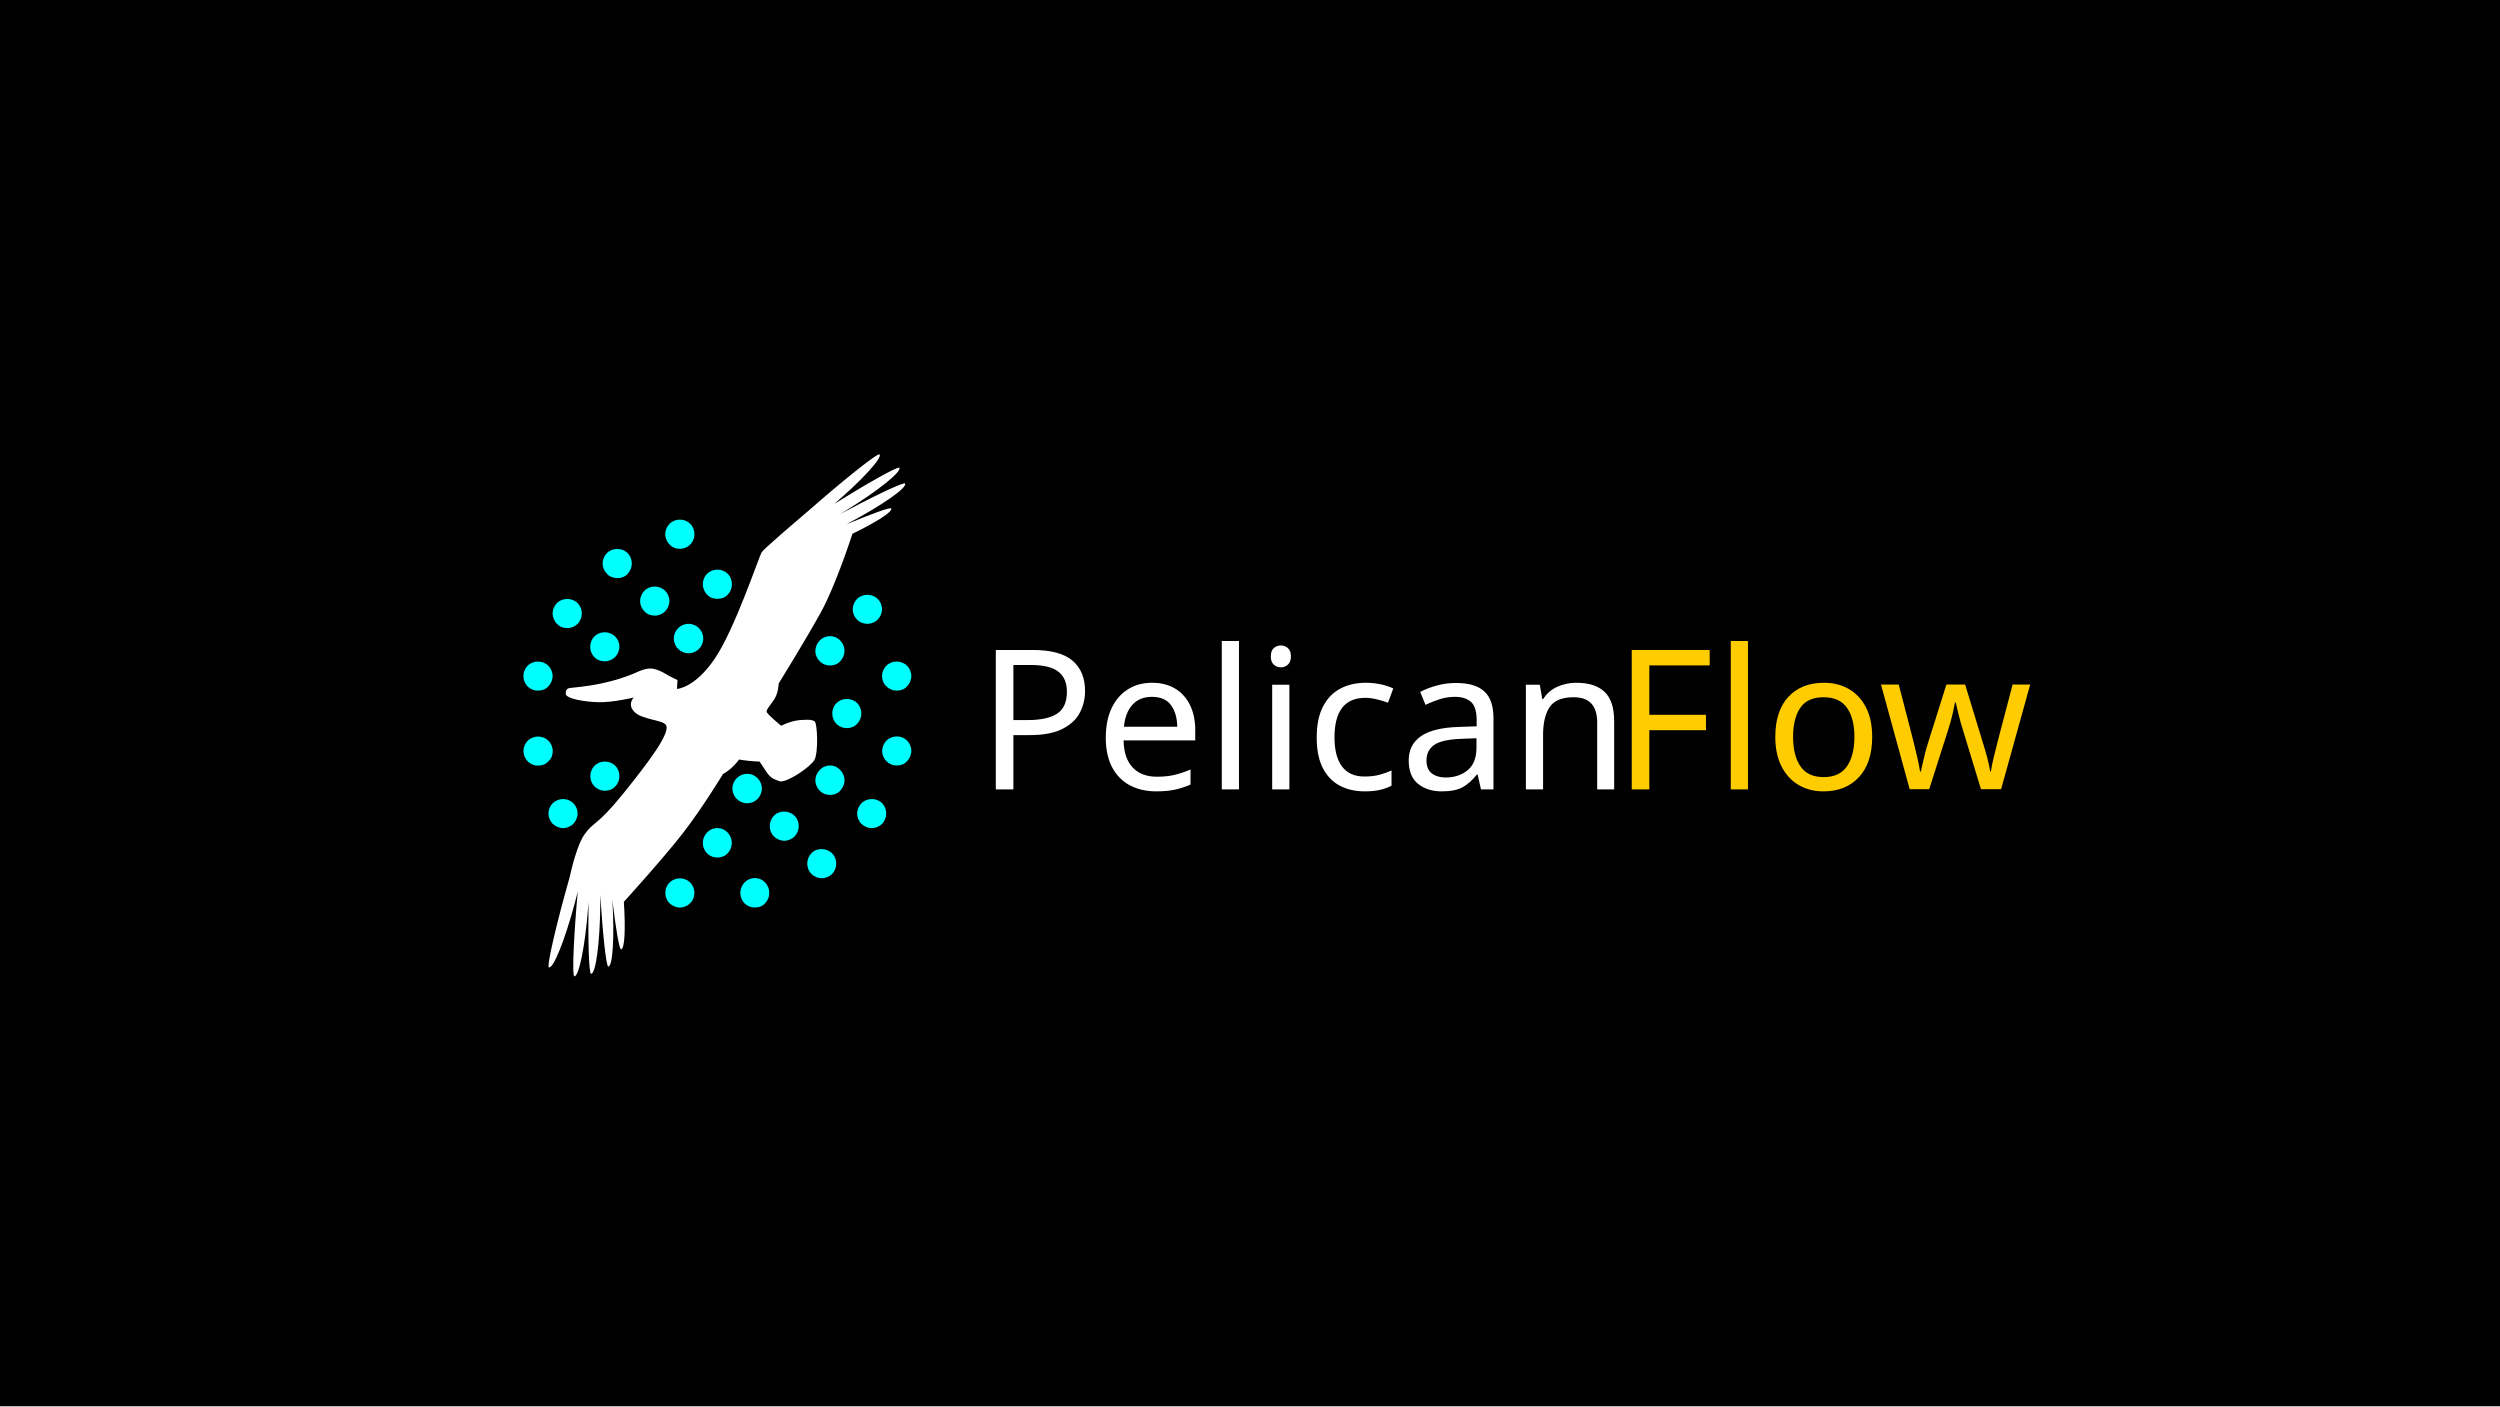
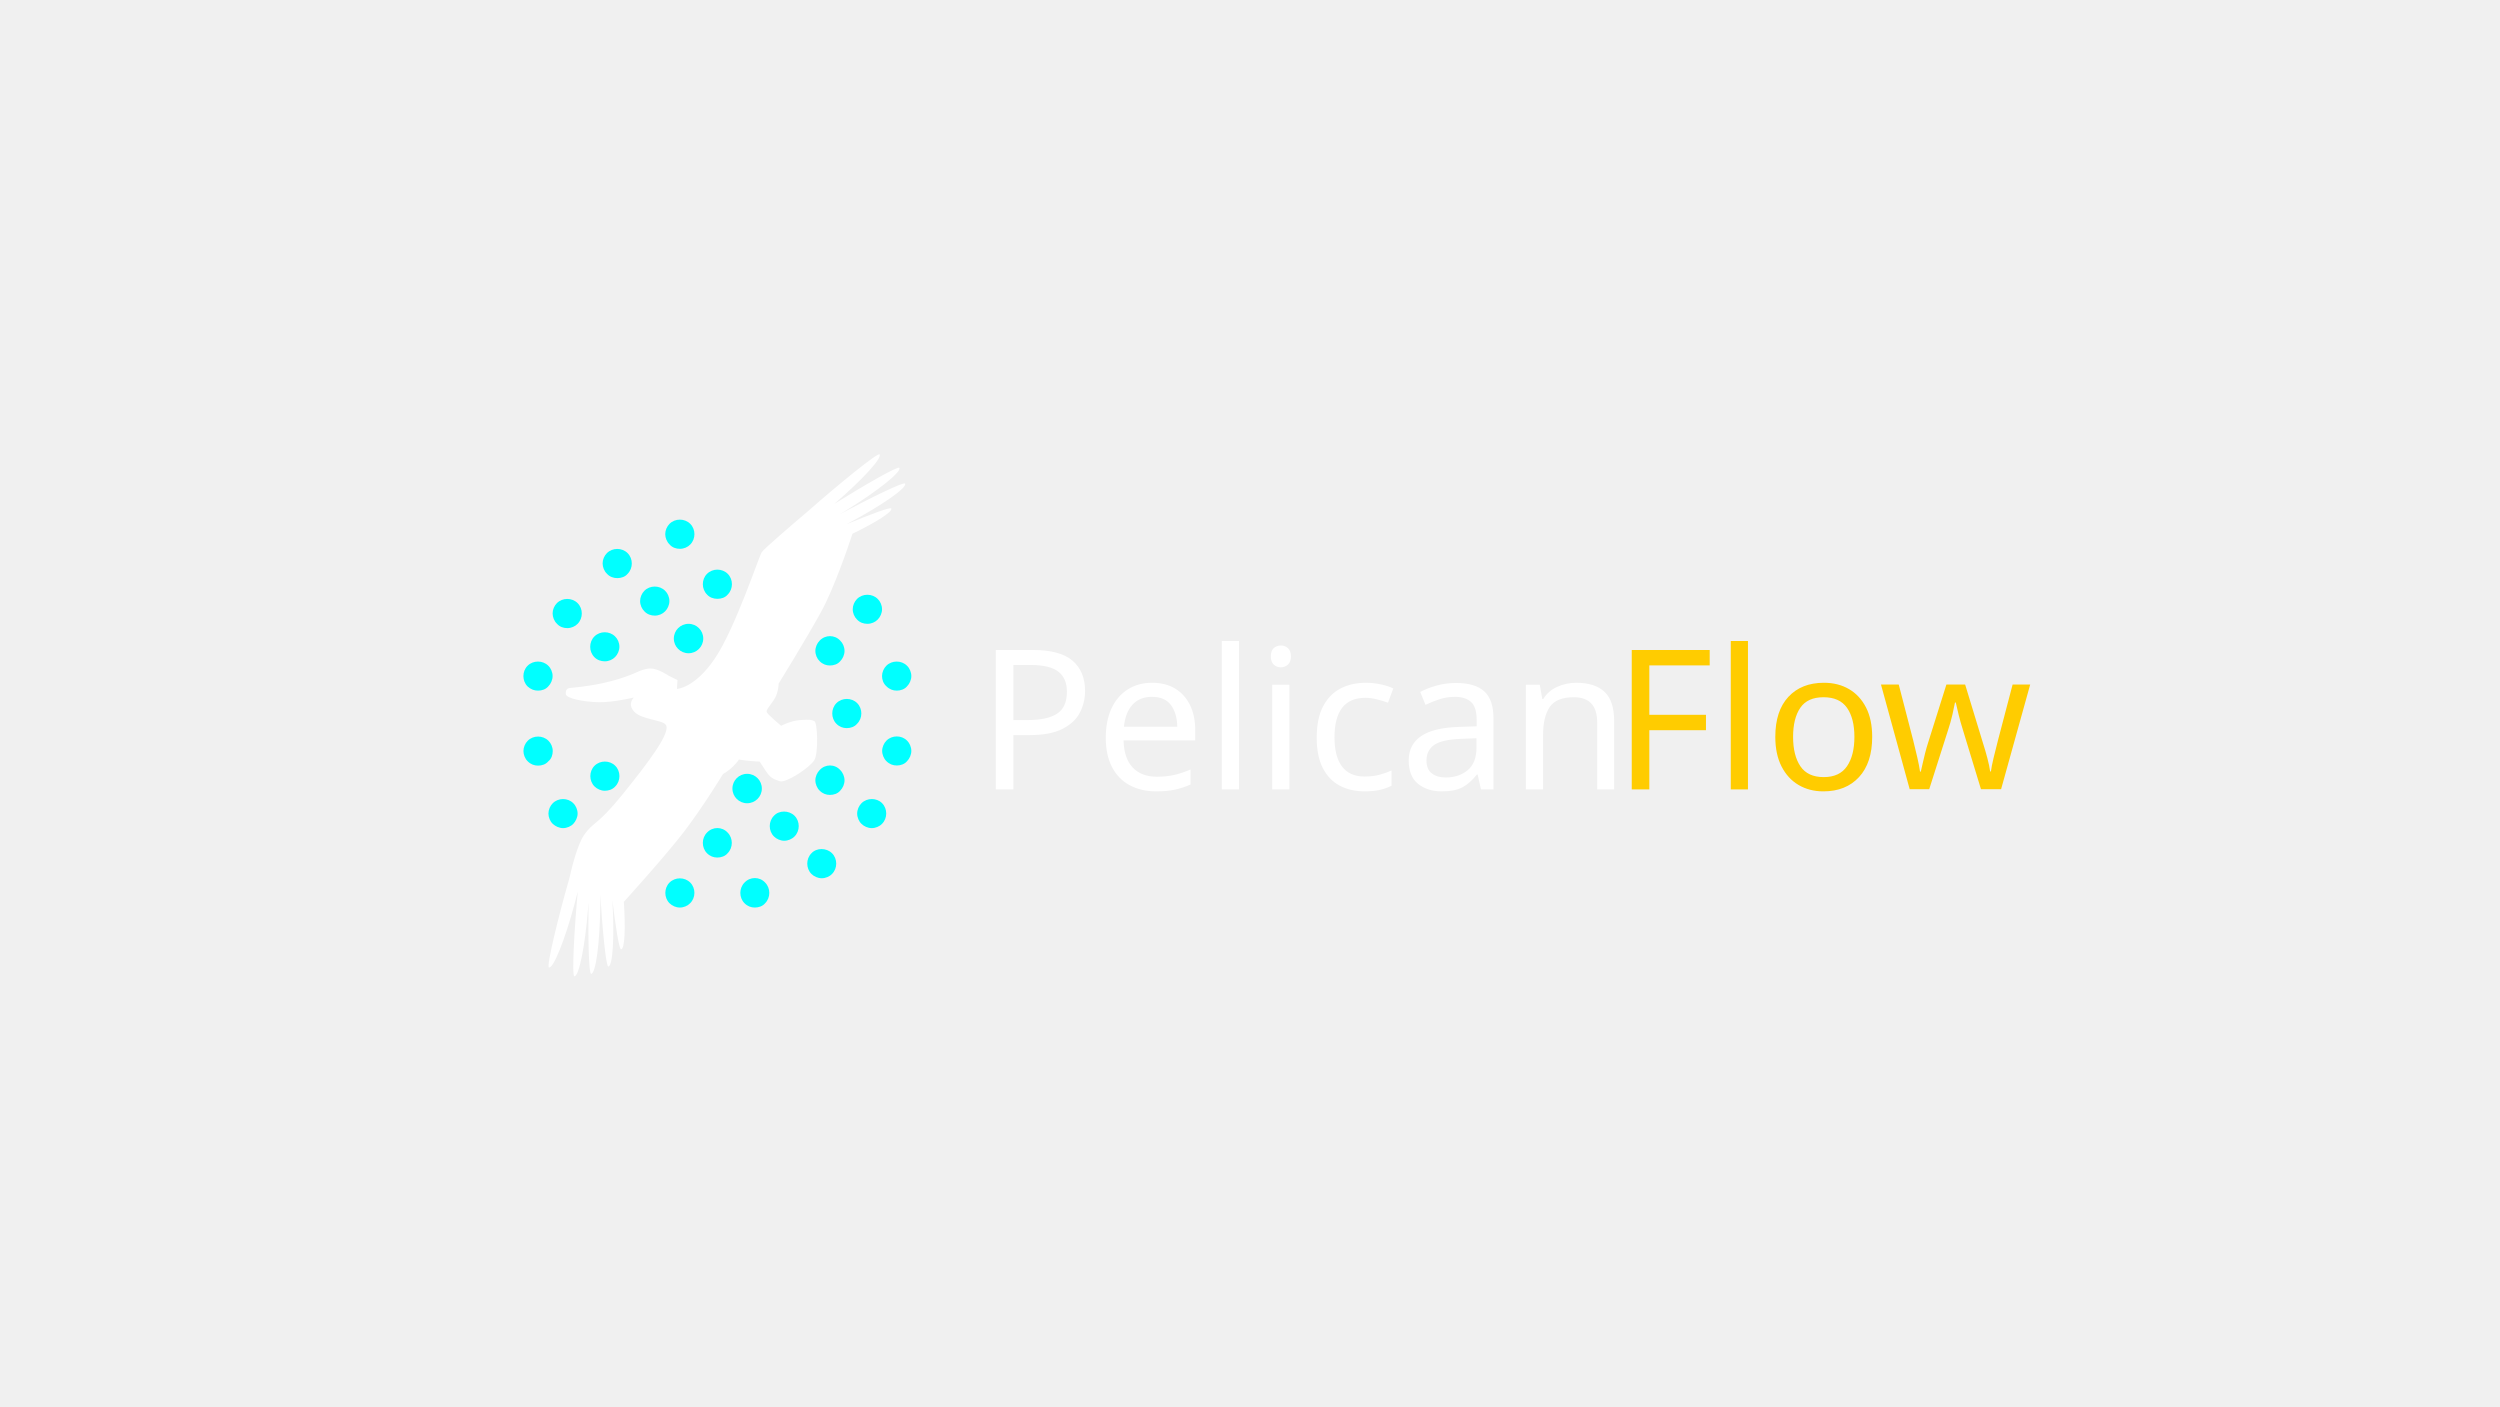
- <svg xmlns="http://www.w3.org/2000/svg" version="1.1" id="图层_1" x="0px" y="0px" viewBox="0 0 1920 1080" style="enable-background:new 0 0 1920 1080;" xml:space="preserve">
+ <svg xmlns="http://www.w3.org/2000/svg" version="1.1" x="0px" y="0px" viewBox="0 0 1920 1080" style="enable-background:new 0 0 1920 1080;" xml:space="preserve">
  <style type="text/css">
- 	.st0{fill:#00FFFF;}
- 	.st1{fill:#FFFFFF;}
- 	.st2{fill:none;}
- 	.st3{font-family:'CalSans-SemiBold';}
- 	.st4{font-size:150px;}
- 	.st5{fill:#FFCC00;}
+ 	.st0{display:none;}
+ 	.st1{display:inline;}
+ 	.st2{fill:#00FFFF;}
+ 	.st3{fill:#FFFFFF;}
+ 	.st4{fill:none;}
+ 	.st5{font-family:'CalSans-SemiBold';}
+ 	.st6{font-size:150px;}
+ 	.st7{fill:#FFCC00;}
</style>
-   <rect x="0" width="1920" height="1080" />
-   <g>
-     <circle class="st0" cx="551.3" cy="548" r="11.3" />
-     <circle class="st0" cx="528.8" cy="490.4" r="11.3" />
-     <circle class="st0" cx="573.8" cy="490.4" r="11.3" />
-     <circle class="st0" cx="608.9" cy="570.5" r="11.3" />
-     <circle class="st0" cx="573.8" cy="605.6" r="11.3" />
-     <circle class="st0" cx="528.8" cy="605.6" r="11.3" />
-     <path class="st0" d="M527.5,540c-4.3-4.3-11.6-4.3-15.9,0c-4.3,4.3-4.3,11.6,0,15.9c2.3,2.3,5,3.3,7.9,3.3s6-1,7.9-3.3   C532.1,551.6,532.1,544.3,527.5,540L527.5,540z" />
-     <path class="st0" d="M543.4,571.8c-2,2-3.3,5-3.3,7.9s1.3,6,3.3,7.9s5,3.3,7.9,3.3s6-1.3,7.9-3.3s3.3-5,3.3-7.9s-1.3-6-3.3-7.9   C554.9,567.2,547.7,567.2,543.4,571.8z" />
-     <path class="st0" d="M551,459.9c3,0,6-1,7.9-3.3c4.3-4.3,4.3-11.6,0-15.9l0,0c-4.3-4.3-11.6-4.3-15.9,0s-4.3,11.6,0,15.9   C545,458.9,548,459.9,551,459.9z" />
-     <path class="st0" d="M594.4,469.5c2,2,5,3.3,7.9,3.3s6-1.3,7.9-3.3s3.3-5,3.3-7.9c0-3-1.3-6-3.3-7.9l0,0l0,0   c-4.3-4.3-11.6-4.3-15.9,0C589.7,457.9,589.7,465.2,594.4,469.5z" />
-     <path class="st0" d="M629.5,492c-2,2-3.3,5-3.3,7.9c0,3,1.3,6,3.3,7.9c2.3,2.3,5,3.3,7.9,3.3s6-1,7.9-3.3c2-2,3.3-5,3.3-7.9   c0-3-1.3-6-3.3-7.9l0,0C641.1,487.4,633.8,487.4,629.5,492z" />
-     <path class="st0" d="M658.3,540c-4.3-4.3-11.6-4.3-15.9,0s-4.3,11.6,0,15.9c2.3,2.3,5,3.3,7.9,3.3s6-1,7.9-3.3   C662.6,551.6,662.6,544.3,658.3,540z" />
-     <path class="st0" d="M629.5,591.4c-2,2-3.3,5-3.3,7.9s1.3,6,3.3,7.9c2.3,2.3,5,3.3,7.9,3.3s6-1,7.9-3.3c2-2,3.3-5,3.3-7.9   s-1.3-6-3.3-7.9C641.1,586.7,633.8,586.7,629.5,591.4z" />
-     <path class="st0" d="M594.4,626.5c-4.3,4.3-4.3,11.6,0,15.9c2,2,5,3.3,7.9,3.3s6-1.3,7.9-3.3c4.3-4.3,4.3-11.6,0-15.9   C605.9,622.2,598.3,622.2,594.4,626.5z" />
-     <path class="st0" d="M543,639.4c-4.3,4.3-4.3,11.6,0,15.9c2.3,2.3,5,3.3,7.9,3.3s6-1,7.9-3.3c4.3-4.3,4.3-11.6,0-15.9   C554.6,634.8,547.3,634.8,543,639.4z" />
-     <path class="st0" d="M510.9,626.5c-4.3-4.3-11.6-4.3-15.9,0s-4.3,11.6,0,15.9c2,2,5,3.3,7.9,3.3s6-1.3,7.9-3.3   C515.2,638.1,515.2,630.8,510.9,626.5z" />
-     <path class="st0" d="M472.5,604c4.3-4.3,4.3-11.6,0-15.9s-11.6-4.3-15.9,0c-4.3,4.3-4.3,11.6,0,15.9c2,2,5,3.3,7.9,3.3   S470.5,606.3,472.5,604z" />
-     <path class="st0" d="M464.5,507.9c3,0,6-1.3,7.9-3.3c2-2,3.3-5,3.3-7.9c0-3-1.3-6-3.3-7.9c-4.3-4.3-11.6-4.3-15.9,0   c-4.3,4.3-4.3,11.6,0,15.9C458.6,506.9,461.6,507.9,464.5,507.9z" />
-     <path class="st0" d="M502.9,472.8c3,0,6-1.3,7.9-3.3c2-2,3.3-5,3.3-7.9c0-3-1.3-6-3.3-7.9l0,0c-4.3-4.3-11.6-4.3-15.9,0   c-2,2-3.3,5-3.3,7.9c0,3,1.3,6,3.3,7.9C497,471.8,500,472.8,502.9,472.8z" />
-     <path class="st0" d="M522.2,421.5c3,0,6-1.3,7.9-3.3c4.3-4.3,4.3-11.6,0-15.9l0,0c-4.3-4.3-11.6-4.3-15.9,0c-2,2-3.3,5-3.3,7.9   s1.3,6,3.3,7.9C516.2,420.5,519.2,421.5,522.2,421.5z" />
-     <path class="st0" d="M631.1,444c3,0,6-1.3,7.9-3.3c4.3-4.3,4.3-11.6,0-15.9c-4.3-4.3-11.6-4.3-15.9,0c-2,2-3.3,5-3.3,7.9   s1.3,6,3.3,7.9S628.1,444,631.1,444z" />
-     <path class="st0" d="M666.2,479.1c3,0,6-1.3,7.9-3.3c2-2,3.3-5,3.3-7.9c0-3-1.3-6-3.3-7.9l0,0l0,0c-4.3-4.3-11.6-4.3-15.9,0   c-2,2-3.3,5-3.3,7.9c0,3,1.3,6,3.3,7.9C660.3,478.1,663.2,479.1,666.2,479.1z" />
-     <path class="st0" d="M680.8,527.1c2.3,2.3,5,3.3,7.9,3.3s6-1,7.9-3.3c2-2,3.3-5,3.3-7.9s-1.3-6-3.3-7.9l0,0   c-4.3-4.3-11.6-4.3-15.9,0c-2,2-3.3,5-3.3,7.9S678.5,525.1,680.8,527.1z" />
-     <path class="st0" d="M680.8,568.8c-2,2-3.3,5-3.3,7.9s1.3,6,3.3,7.9c2.3,2.3,5,3.3,7.9,3.3s6-1,7.9-3.3c2-2,3.3-5,3.3-7.9   s-1.3-6-3.3-7.9C692.4,564.5,685.1,564.5,680.8,568.8z" />
-     <path class="st0" d="M661.6,616.9c-2,2-3.3,5-3.3,7.9s1.3,6,3.3,7.9c2,2,5,3.3,7.9,3.3s6-1.3,7.9-3.3c4.3-4.3,4.3-11.6,0-15.9   C673.2,612.6,665.9,612.6,661.6,616.9z" />
-     <path class="st0" d="M623.2,655.3c-4.3,4.3-4.3,11.6,0,15.9c2,2,5,3.3,7.9,3.3s6-1.3,7.9-3.3c4.3-4.3,4.3-11.6,0-15.9   S627.1,651,623.2,655.3z" />
-     <path class="st0" d="M571.8,677.8c-4.3,4.3-4.3,11.6,0,15.9c2.3,2.3,5,3.3,7.9,3.3s6-1,7.9-3.3c4.3-4.3,4.3-11.6,0-15.9   C583.4,673.2,576.1,673.2,571.8,677.8z" />
-     <path class="st0" d="M530.1,677.8c-4.3-4.3-11.6-4.3-15.9,0c-4.3,4.3-4.3,11.6,0,15.9c2,2,5,3.3,7.9,3.3c3,0,6-1.3,7.9-3.3   C534.4,689.4,534.4,682.1,530.1,677.8L530.1,677.8z" />
-     <path class="st0" d="M478.8,655.3c-4.3-4.3-11.6-4.3-15.9,0c-4.3,4.3-4.3,11.6,0,15.9c2,2,5,3.3,7.9,3.3s6-1.3,7.9-3.3   C483.4,666.9,483.4,659.6,478.8,655.3L478.8,655.3z" />
-     <path class="st0" d="M424.5,616.9c-2,2-3.3,5-3.3,7.9s1.3,6,3.3,7.9s5,3.3,7.9,3.3s6-1.3,7.9-3.3s3.3-5,3.3-7.9s-1.3-6-3.3-7.9   C436.1,612.6,428.8,612.6,424.5,616.9z" />
-     <path class="st0" d="M424.5,576.8c0-3-1.3-6-3.3-7.9c-4.3-4.3-11.6-4.3-15.9,0c-2,2-3.3,5-3.3,7.9s1.3,6,3.3,7.9   c2.3,2.3,5,3.3,7.9,3.3c3,0,6-1,7.9-3.3C423.5,582.8,424.5,579.8,424.5,576.8z" />
-     <path class="st0" d="M413.2,530.4c3,0,6-1,7.9-3.3c2-2,3.3-5,3.3-7.9s-1.3-6-3.3-7.9l0,0l0,0c-4.3-4.3-11.6-4.3-15.9,0   s-4.3,11.6,0,15.9C407.6,529.4,410.2,530.4,413.2,530.4z" />
-     <path class="st0" d="M435.7,482.4c3,0,6-1.3,7.9-3.3c4.3-4.3,4.3-11.6,0-15.9l0,0c-4.3-4.3-11.6-4.3-15.9,0c-2,2-3.3,5-3.3,7.9   s1.3,6,3.3,7.9C429.8,481.4,432.7,482.4,435.7,482.4z" />
-     <path class="st0" d="M474.1,444c3,0,6-1,7.9-3.3c4.3-4.3,4.3-11.6,0-15.9c-4.3-4.3-11.6-4.3-15.9,0c-2,2-3.3,5-3.3,7.9   s1.3,6,3.3,7.9C468.2,443,471.2,444,474.1,444z" />
-     <path class="st1" d="M695.1,371.4c-0.9-1.6-26.3,10.8-50.3,23.6c1.5-0.9,3.1-1.9,4.7-2.8c24.6-15.1,43-29.9,41.2-32.9   c-1-1.6-26.5,13.1-50,27.7c21.5-18.4,37-35.4,34.8-38c-1.4-1.6-31.6,23-54.4,43.1c-12.2,10.4-34.5,29.4-36.1,32   c-2.2,3.5-20.4,58.5-35.9,81.5c-15.5,23-29.2,23.5-29.2,23.5l0.4-6.8l-6.5-3.2c0,0-8.2-5.6-14-5.7c-5.9-0.1-12.1,3.8-16.6,5.3   c-4.5,1.6-9.9,3.7-21,6.1c-11.6,2.5-22.2,3.3-24.6,3.6c-2.8,0.4-3.1,2.3-3.1,4.4c-0.1,3.7,14.3,6.3,25.4,6.5   c11.1,0.2,26.9-3.6,26.9-3.6s-5.4,5,0.4,11c5.8,6,21.2,6.1,24.1,9.9c4.3,5.5-12.8,28.3-33,53.3c-20.3,25.1-22.7,21-29.8,31.5   c-5.1,7.6-9.2,24.2-11.2,33c-8.4,29.3-17.9,68.1-15.7,68.6c3.4,0.9,12.2-21,19.7-48.9c0.8-3.2,1.6-6.3,2.4-9.3   c-2.7,29.5-4.6,64.8-2.6,65c3.5,0.3,8.2-22.9,10.5-51.7c0.1-1.8,0.3-3.6,0.4-5.3c-0.4,27.1,0.1,55.1,2,55.1c3.5,0,6.7-23.4,7-52.3   c0-2.9,0-5.7,0-8.5l0,0c1.7,27.1,4.4,55.3,6.2,55.2c3.4-0.2,4.8-22.9,3.1-50.9c2.5,20.5,5.2,37.8,6.7,37.7   c2.8-0.3,3.5-15.8,2.1-36.8l0.2,0.1c0,0,30.8-33.9,45.6-53.1c14.8-19.2,30.4-44.9,30.4-44.9s4.1-2.1,8-6.1c3.9-4,4.2-5,4.2-5   s2.9,0.6,7.3,1c4.6,0.5,8.6,0.6,8.6,0.6s2.3,3.4,5,7.6c2.7,4.1,4.8,5.7,10.4,7.5c4.8,1.6,23.4-10.6,26.7-16.4   c3.1-5.5,2.4-28.8-0.1-29.8c-2.5-1-3.1-1.3-10.7-0.8c-7.5,0.5-14.8,4.4-14.8,4.4s-10.5-8.7-11.1-10.6c-0.6-1.9,3.9-6.2,6.5-10.9   c2.6-4.7,2.7-10.9,2.7-10.9s20.7-33.5,32.4-54.7c10.1-18.2,21.4-51.5,24.3-60.4c18.4-8.9,30.9-16.9,29.8-19.4   c-0.5-1.3-16,4.5-34.3,12.1c0.7-0.4,1.3-0.7,2-1.1C677.4,388,696.8,374.6,695.1,371.4z" />
-     <rect x="750.2" y="478.8" class="st2" width="1123.8" height="686.3" />
-     <text transform="matrix(1 0 0 1 750.2339 606.2703)">
-       <tspan x="0" y="0" class="st1 st3 st4">Pelican</tspan>
-       <tspan x="488.4" y="0" class="st5 st3 st4">Flow</tspan>
-     </text>
+   <g id="图层_2" class="st0">
+     <rect class="st1" width="1920" height="1080" />
+   </g>
+   <g id="图层_1">
+     <g>
+       <circle class="st2" cx="551.3" cy="548" r="11.3" />
+       <circle class="st2" cx="528.8" cy="490.4" r="11.3" />
+       <circle class="st2" cx="573.8" cy="490.4" r="11.3" />
+       <circle class="st2" cx="608.9" cy="570.5" r="11.3" />
+       <circle class="st2" cx="573.8" cy="605.6" r="11.3" />
+       <circle class="st2" cx="528.8" cy="605.6" r="11.3" />
+       <path class="st2" d="M527.5,540c-4.3-4.3-11.6-4.3-15.9,0c-4.3,4.3-4.3,11.6,0,15.9c2.3,2.3,5,3.3,7.9,3.3s6-1,7.9-3.3    C532.1,551.6,532.1,544.3,527.5,540L527.5,540z" />
+       <path class="st2" d="M543.4,571.8c-2,2-3.3,5-3.3,7.9s1.3,6,3.3,7.9s5,3.3,7.9,3.3s6-1.3,7.9-3.3s3.3-5,3.3-7.9s-1.3-6-3.3-7.9    C554.9,567.2,547.7,567.2,543.4,571.8z" />
+       <path class="st2" d="M551,459.9c3,0,6-1,7.9-3.3c4.3-4.3,4.3-11.6,0-15.9l0,0c-4.3-4.3-11.6-4.3-15.9,0s-4.3,11.6,0,15.9    C545,458.9,548,459.9,551,459.9z" />
+       <path class="st2" d="M594.4,469.5c2,2,5,3.3,7.9,3.3s6-1.3,7.9-3.3s3.3-5,3.3-7.9c0-3-1.3-6-3.3-7.9l0,0l0,0    c-4.3-4.3-11.6-4.3-15.9,0C589.7,457.9,589.7,465.2,594.4,469.5z" />
+       <path class="st2" d="M629.5,492c-2,2-3.3,5-3.3,7.9c0,3,1.3,6,3.3,7.9c2.3,2.3,5,3.3,7.9,3.3s6-1,7.9-3.3c2-2,3.3-5,3.3-7.9    c0-3-1.3-6-3.3-7.9l0,0C641.1,487.4,633.8,487.4,629.5,492z" />
+       <path class="st2" d="M658.3,540c-4.3-4.3-11.6-4.3-15.9,0s-4.3,11.6,0,15.9c2.3,2.3,5,3.3,7.9,3.3s6-1,7.9-3.3    C662.6,551.6,662.6,544.3,658.3,540z" />
+       <path class="st2" d="M629.5,591.4c-2,2-3.3,5-3.3,7.9s1.3,6,3.3,7.9c2.3,2.3,5,3.3,7.9,3.3s6-1,7.9-3.3c2-2,3.3-5,3.3-7.9    s-1.3-6-3.3-7.9C641.1,586.7,633.8,586.7,629.5,591.4z" />
+       <path class="st2" d="M594.4,626.5c-4.3,4.3-4.3,11.6,0,15.9c2,2,5,3.3,7.9,3.3s6-1.3,7.9-3.3c4.3-4.3,4.3-11.6,0-15.9    C605.9,622.2,598.3,622.2,594.4,626.5z" />
+       <path class="st2" d="M543,639.4c-4.3,4.3-4.3,11.6,0,15.9c2.3,2.3,5,3.3,7.9,3.3s6-1,7.9-3.3c4.3-4.3,4.3-11.6,0-15.9    C554.6,634.8,547.3,634.8,543,639.4z" />
+       <path class="st2" d="M510.9,626.5c-4.3-4.3-11.6-4.3-15.9,0s-4.3,11.6,0,15.9c2,2,5,3.3,7.9,3.3s6-1.3,7.9-3.3    C515.2,638.1,515.2,630.8,510.9,626.5z" />
+       <path class="st2" d="M472.5,604c4.3-4.3,4.3-11.6,0-15.9s-11.6-4.3-15.9,0s-4.3,11.6,0,15.9c2,2,5,3.3,7.9,3.3    S470.5,606.3,472.5,604z" />
+       <path class="st2" d="M464.5,507.9c3,0,6-1.3,7.9-3.3c2-2,3.3-5,3.3-7.9c0-3-1.3-6-3.3-7.9c-4.3-4.3-11.6-4.3-15.9,0    s-4.3,11.6,0,15.9C458.6,506.9,461.6,507.9,464.5,507.9z" />
+       <path class="st2" d="M502.9,472.8c3,0,6-1.3,7.9-3.3c2-2,3.3-5,3.3-7.9c0-3-1.3-6-3.3-7.9l0,0c-4.3-4.3-11.6-4.3-15.9,0    c-2,2-3.3,5-3.3,7.9c0,3,1.3,6,3.3,7.9C497,471.8,500,472.8,502.9,472.8z" />
+       <path class="st2" d="M522.2,421.5c3,0,6-1.3,7.9-3.3c4.3-4.3,4.3-11.6,0-15.9l0,0c-4.3-4.3-11.6-4.3-15.9,0c-2,2-3.3,5-3.3,7.9    s1.3,6,3.3,7.9C516.2,420.5,519.2,421.5,522.2,421.5z" />
+       <path class="st2" d="M631.1,444c3,0,6-1.3,7.9-3.3c4.3-4.3,4.3-11.6,0-15.9s-11.6-4.3-15.9,0c-2,2-3.3,5-3.3,7.9s1.3,6,3.3,7.9    S628.1,444,631.1,444z" />
+       <path class="st2" d="M666.2,479.1c3,0,6-1.3,7.9-3.3c2-2,3.3-5,3.3-7.9c0-3-1.3-6-3.3-7.9l0,0l0,0c-4.3-4.3-11.6-4.3-15.9,0    c-2,2-3.3,5-3.3,7.9c0,3,1.3,6,3.3,7.9C660.3,478.1,663.2,479.1,666.2,479.1z" />
+       <path class="st2" d="M680.8,527.1c2.3,2.3,5,3.3,7.9,3.3s6-1,7.9-3.3c2-2,3.3-5,3.3-7.9s-1.3-6-3.3-7.9l0,0    c-4.3-4.3-11.6-4.3-15.9,0c-2,2-3.3,5-3.3,7.9S678.5,525.1,680.8,527.1z" />
+       <path class="st2" d="M680.8,568.8c-2,2-3.3,5-3.3,7.9s1.3,6,3.3,7.9c2.3,2.3,5,3.3,7.9,3.3s6-1,7.9-3.3c2-2,3.3-5,3.3-7.9    s-1.3-6-3.3-7.9C692.4,564.5,685.1,564.5,680.8,568.8z" />
+       <path class="st2" d="M661.6,616.9c-2,2-3.3,5-3.3,7.9s1.3,6,3.3,7.9c2,2,5,3.3,7.9,3.3s6-1.3,7.9-3.3c4.3-4.3,4.3-11.6,0-15.9    C673.2,612.6,665.9,612.6,661.6,616.9z" />
+       <path class="st2" d="M623.2,655.3c-4.3,4.3-4.3,11.6,0,15.9c2,2,5,3.3,7.9,3.3s6-1.3,7.9-3.3c4.3-4.3,4.3-11.6,0-15.9    S627.1,651,623.2,655.3z" />
+       <path class="st2" d="M571.8,677.8c-4.3,4.3-4.3,11.6,0,15.9c2.3,2.3,5,3.3,7.9,3.3s6-1,7.9-3.3c4.3-4.3,4.3-11.6,0-15.9    C583.4,673.2,576.1,673.2,571.8,677.8z" />
+       <path class="st2" d="M530.1,677.8c-4.3-4.3-11.6-4.3-15.9,0c-4.3,4.3-4.3,11.6,0,15.9c2,2,5,3.3,7.9,3.3c3,0,6-1.3,7.9-3.3    C534.4,689.4,534.4,682.1,530.1,677.8L530.1,677.8z" />
+       <path class="st2" d="M478.8,655.3c-4.3-4.3-11.6-4.3-15.9,0s-4.3,11.6,0,15.9c2,2,5,3.3,7.9,3.3s6-1.3,7.9-3.3    C483.4,666.9,483.4,659.6,478.8,655.3L478.8,655.3z" />
+       <path class="st2" d="M424.5,616.9c-2,2-3.3,5-3.3,7.9s1.3,6,3.3,7.9s5,3.3,7.9,3.3s6-1.3,7.9-3.3s3.3-5,3.3-7.9s-1.3-6-3.3-7.9    C436.1,612.6,428.8,612.6,424.5,616.9z" />
+       <path class="st2" d="M424.5,576.8c0-3-1.3-6-3.3-7.9c-4.3-4.3-11.6-4.3-15.9,0c-2,2-3.3,5-3.3,7.9s1.3,6,3.3,7.9    c2.3,2.3,5,3.3,7.9,3.3c3,0,6-1,7.9-3.3C423.5,582.8,424.5,579.8,424.5,576.8z" />
+       <path class="st2" d="M413.2,530.4c3,0,6-1,7.9-3.3c2-2,3.3-5,3.3-7.9s-1.3-6-3.3-7.9l0,0l0,0c-4.3-4.3-11.6-4.3-15.9,0    c-4.3,4.3-4.3,11.6,0,15.9C407.6,529.4,410.2,530.4,413.2,530.4z" />
+       <path class="st2" d="M435.7,482.4c3,0,6-1.3,7.9-3.3c4.3-4.3,4.3-11.6,0-15.9l0,0c-4.3-4.3-11.6-4.3-15.9,0c-2,2-3.3,5-3.3,7.9    s1.3,6,3.3,7.9C429.8,481.4,432.7,482.4,435.7,482.4z" />
+       <path class="st2" d="M474.1,444c3,0,6-1,7.9-3.3c4.3-4.3,4.3-11.6,0-15.9s-11.6-4.3-15.9,0c-2,2-3.3,5-3.3,7.9s1.3,6,3.3,7.9    C468.2,443,471.2,444,474.1,444z" />
+       <path class="st3" d="M695.1,371.4c-0.9-1.6-26.3,10.8-50.3,23.6c1.5-0.9,3.1-1.9,4.7-2.8c24.6-15.1,43-29.9,41.2-32.9    c-1-1.6-26.5,13.1-50,27.7c21.5-18.4,37-35.4,34.8-38c-1.4-1.6-31.6,23-54.4,43.1c-12.2,10.4-34.5,29.4-36.1,32    c-2.2,3.5-20.4,58.5-35.9,81.5s-29.2,23.5-29.2,23.5l0.4-6.8l-6.5-3.2c0,0-8.2-5.6-14-5.7c-5.9-0.1-12.1,3.8-16.6,5.3    c-4.5,1.6-9.9,3.7-21,6.1c-11.6,2.5-22.2,3.3-24.6,3.6c-2.8,0.4-3.1,2.3-3.1,4.4c-0.1,3.7,14.3,6.3,25.4,6.5s26.9-3.6,26.9-3.6    s-5.4,5,0.4,11s21.2,6.1,24.1,9.9c4.3,5.5-12.8,28.3-33,53.3c-20.3,25.1-22.7,21-29.8,31.5c-5.1,7.6-9.2,24.2-11.2,33    c-8.4,29.3-17.9,68.1-15.7,68.6c3.4,0.9,12.2-21,19.7-48.9c0.8-3.2,1.6-6.3,2.4-9.3c-2.7,29.5-4.6,64.8-2.6,65    c3.5,0.3,8.2-22.9,10.5-51.7c0.1-1.8,0.3-3.6,0.4-5.3c-0.4,27.1,0.1,55.1,2,55.1c3.5,0,6.7-23.4,7-52.3c0-2.9,0-5.7,0-8.5l0,0    c1.7,27.1,4.4,55.3,6.2,55.2c3.4-0.2,4.8-22.9,3.1-50.9c2.5,20.5,5.2,37.8,6.7,37.7c2.8-0.3,3.5-15.8,2.1-36.8l0.2,0.1    c0,0,30.8-33.9,45.6-53.1c14.8-19.2,30.4-44.9,30.4-44.9s4.1-2.1,8-6.1s4.2-5,4.2-5s2.9,0.6,7.3,1c4.6,0.5,8.6,0.6,8.6,0.6    s2.3,3.4,5,7.6c2.7,4.1,4.8,5.7,10.4,7.5c4.8,1.6,23.4-10.6,26.7-16.4c3.1-5.5,2.4-28.8-0.1-29.8s-3.1-1.3-10.7-0.8    c-7.5,0.5-14.8,4.4-14.8,4.4s-10.5-8.7-11.1-10.6c-0.6-1.9,3.9-6.2,6.5-10.9S598,525,598,525s20.7-33.5,32.4-54.7    c10.1-18.2,21.4-51.5,24.3-60.4c18.4-8.9,30.9-16.9,29.8-19.4c-0.5-1.3-16,4.5-34.3,12.1c0.7-0.4,1.3-0.7,2-1.1    C677.4,388,696.8,374.6,695.1,371.4z" />
+       <rect x="750.2" y="478.8" class="st4" width="1123.8" height="686.3" />
+       <text transform="matrix(1 0 0 1 750.2339 606.2703)" class="st3 st5 st6">Pelican</text>
+       <text transform="matrix(1 0 0 1 1238.634 606.2703)" class="st7 st5 st6">Flow</text>
+     </g>
  </g>
</svg>
